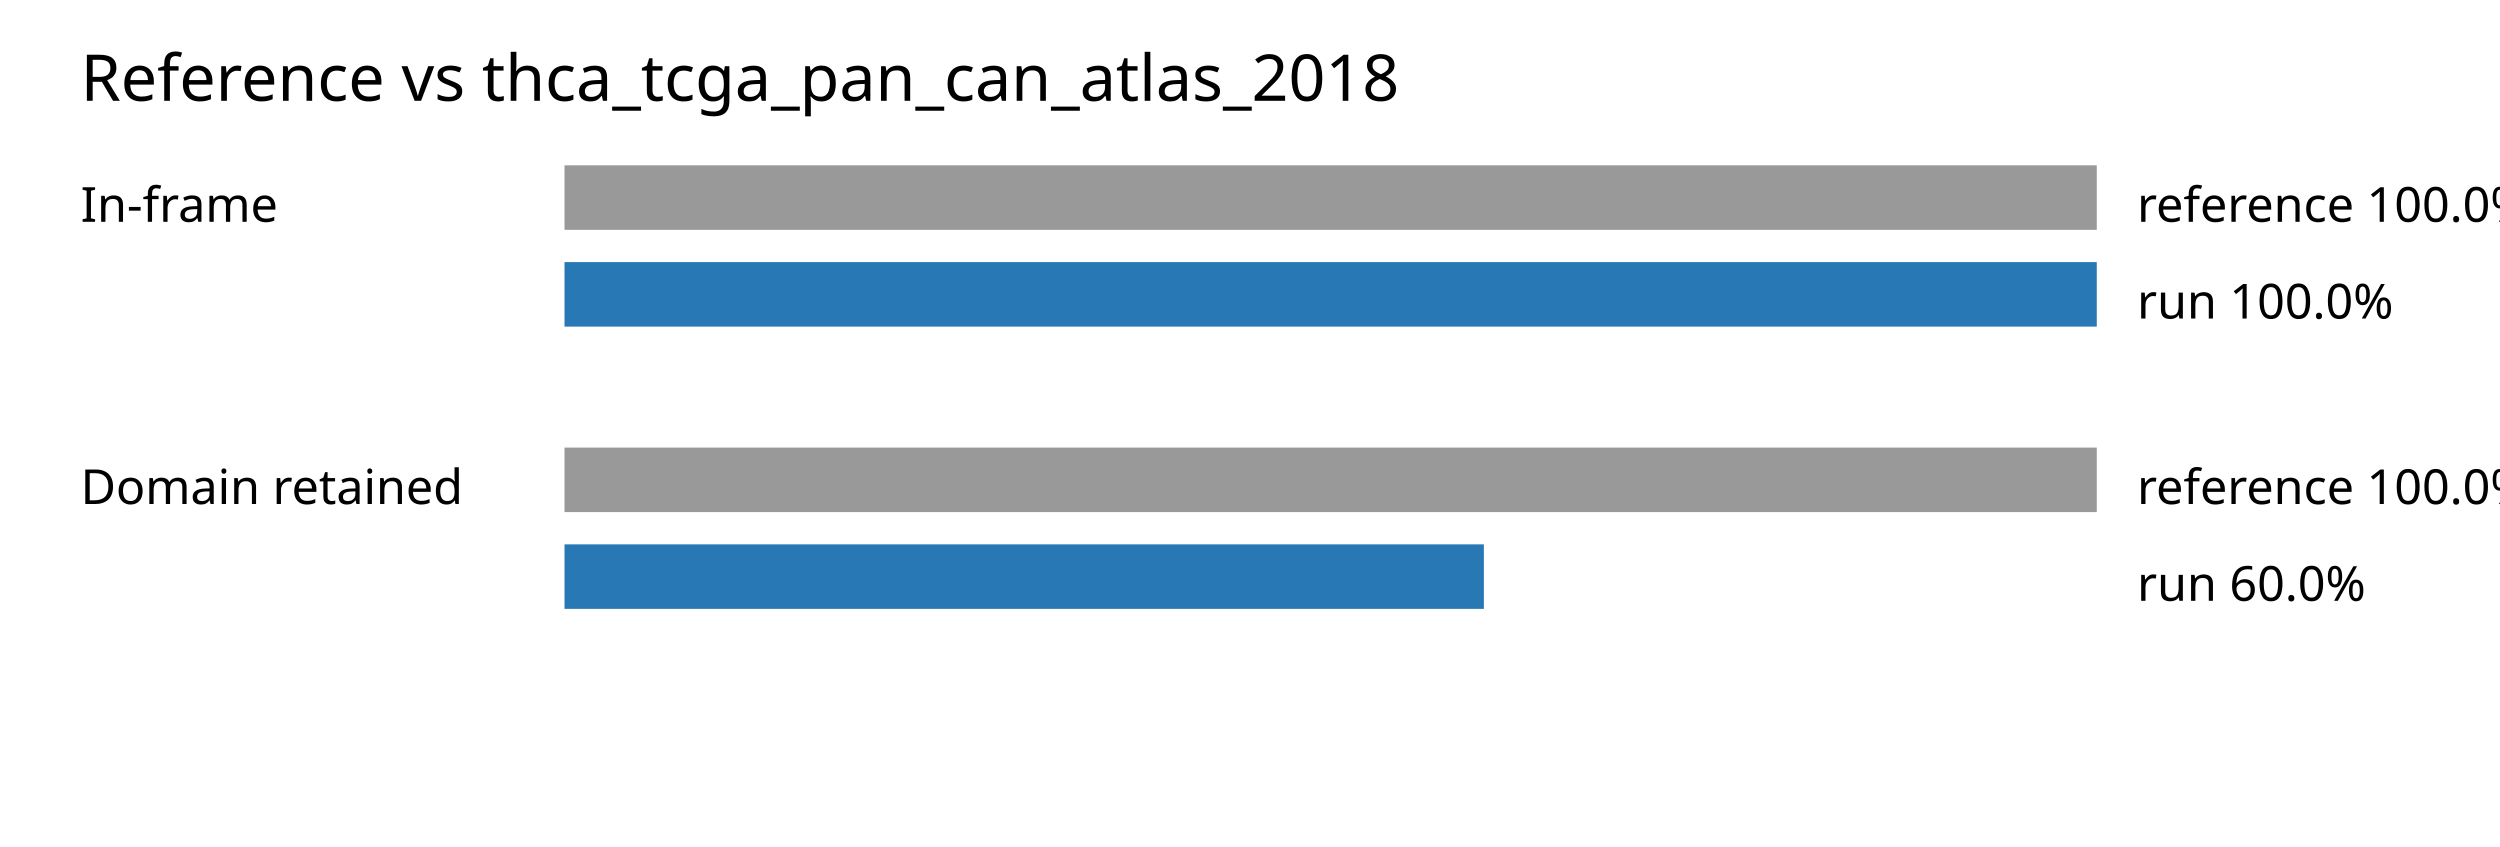
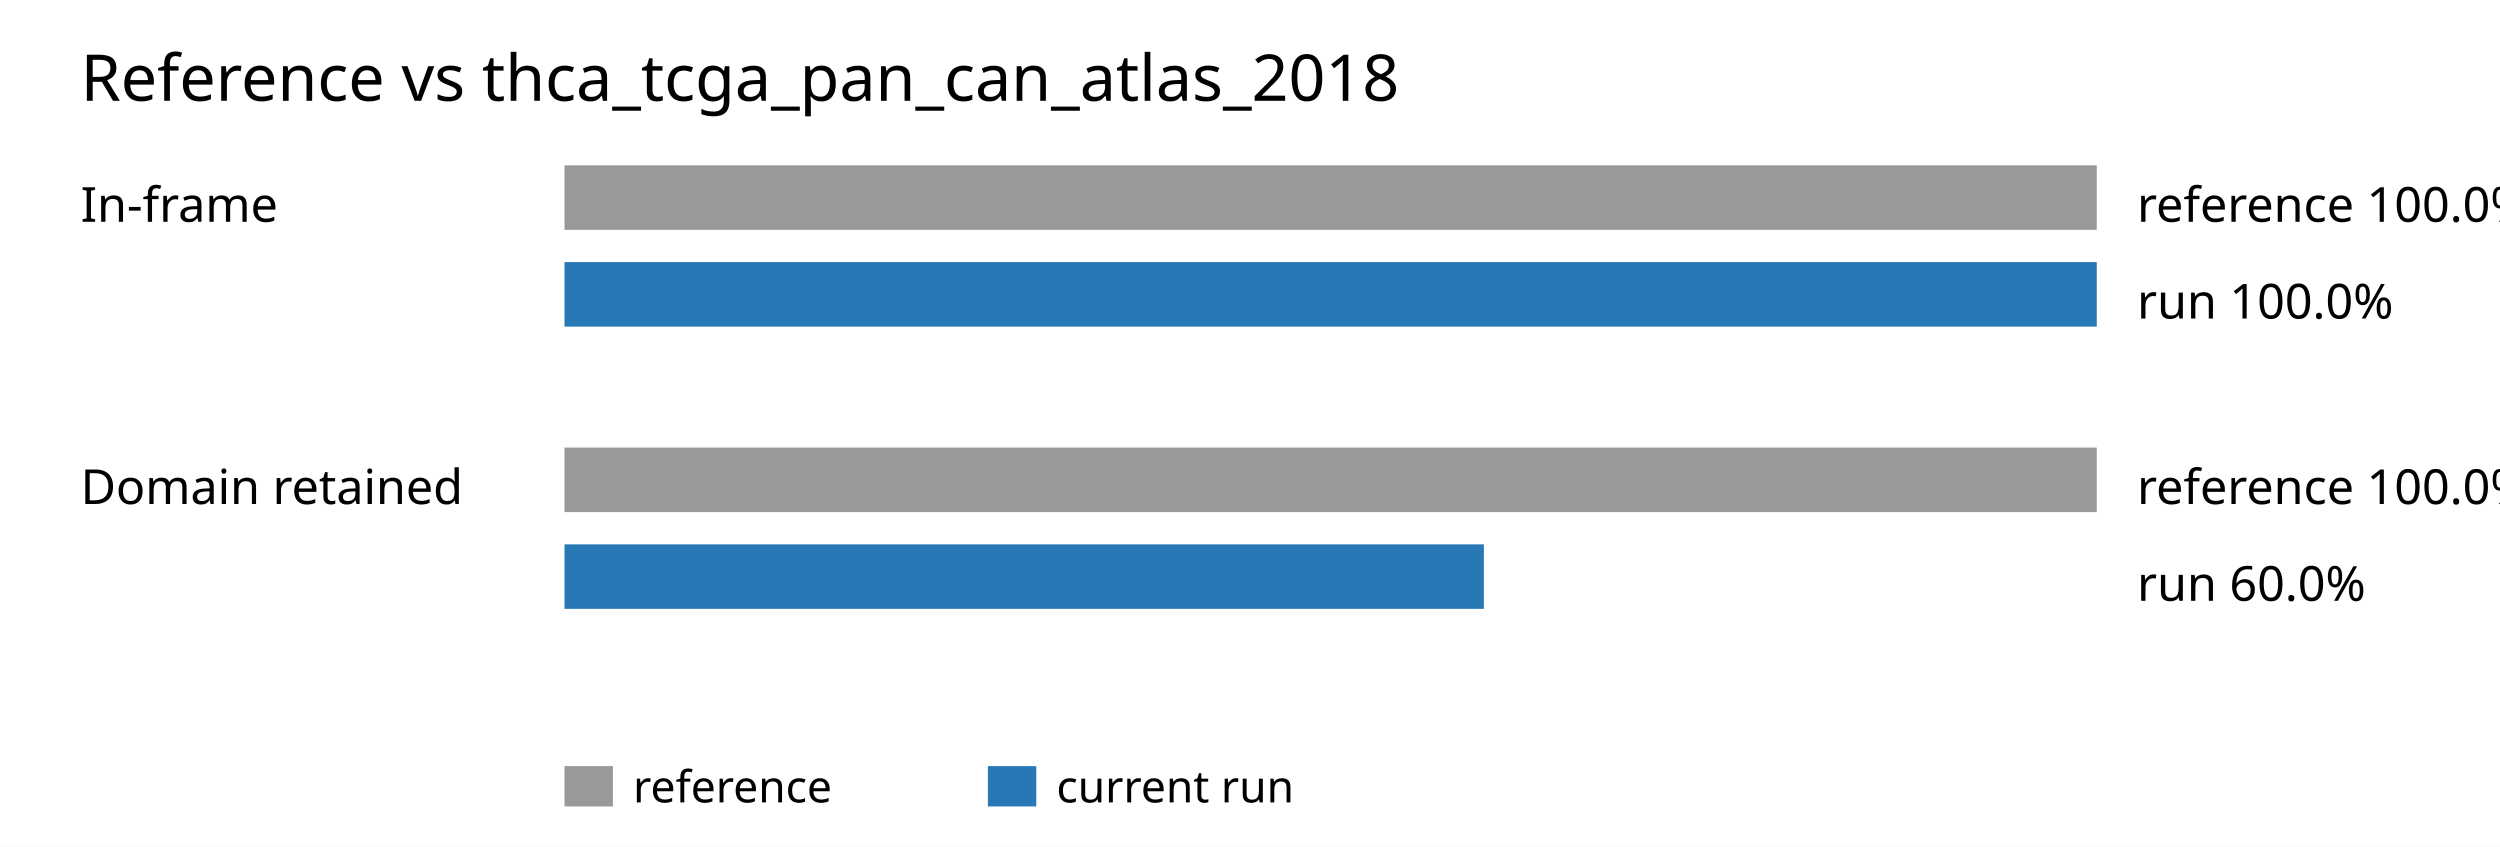
<svg xmlns="http://www.w3.org/2000/svg" width="620" height="210" viewBox="0 0 620 210">
  <rect width="620" height="210" fill="white" />
  <text x="20" y="25" font-family="sans-serif" font-size="16">Reference vs thca_tcga_pan_can_atlas_2018</text>
  <text x="20" y="55" font-family="sans-serif" font-size="12">In-frame</text>
-   <rect x="140" y="41" width="380.0" height="16" fill="#999" />
+   <rect x="140" y="41" width="380.0" height="16" fill="#999999" />
  <text x="530" y="55" font-family="sans-serif" font-size="12">reference 100.0%</text>
  <rect x="140" y="65" width="380.0" height="16" fill="#2878b5" />
  <text x="530" y="79" font-family="sans-serif" font-size="12">run 100.0%</text>
  <text x="20" y="125" font-family="sans-serif" font-size="12">Domain retained</text>
-   <rect x="140" y="111" width="380.0" height="16" fill="#999" />
+   <rect x="140" y="111" width="380.0" height="16" fill="#999999" />
  <text x="530" y="125" font-family="sans-serif" font-size="12">reference 100.0%</text>
  <rect x="140" y="135" width="228.0" height="16" fill="#2878b5" />
  <text x="530" y="149" font-family="sans-serif" font-size="12">run 60.0%</text>
+   <rect x="140" y="190" width="12" height="10" fill="#999999" />
+   <text x="157" y="199" font-family="sans-serif" font-size="11">reference</text>
+   <rect x="245" y="190" width="12" height="10" fill="#2878b5" />
+   <text x="262" y="199" font-family="sans-serif" font-size="11">current run</text>
</svg>
